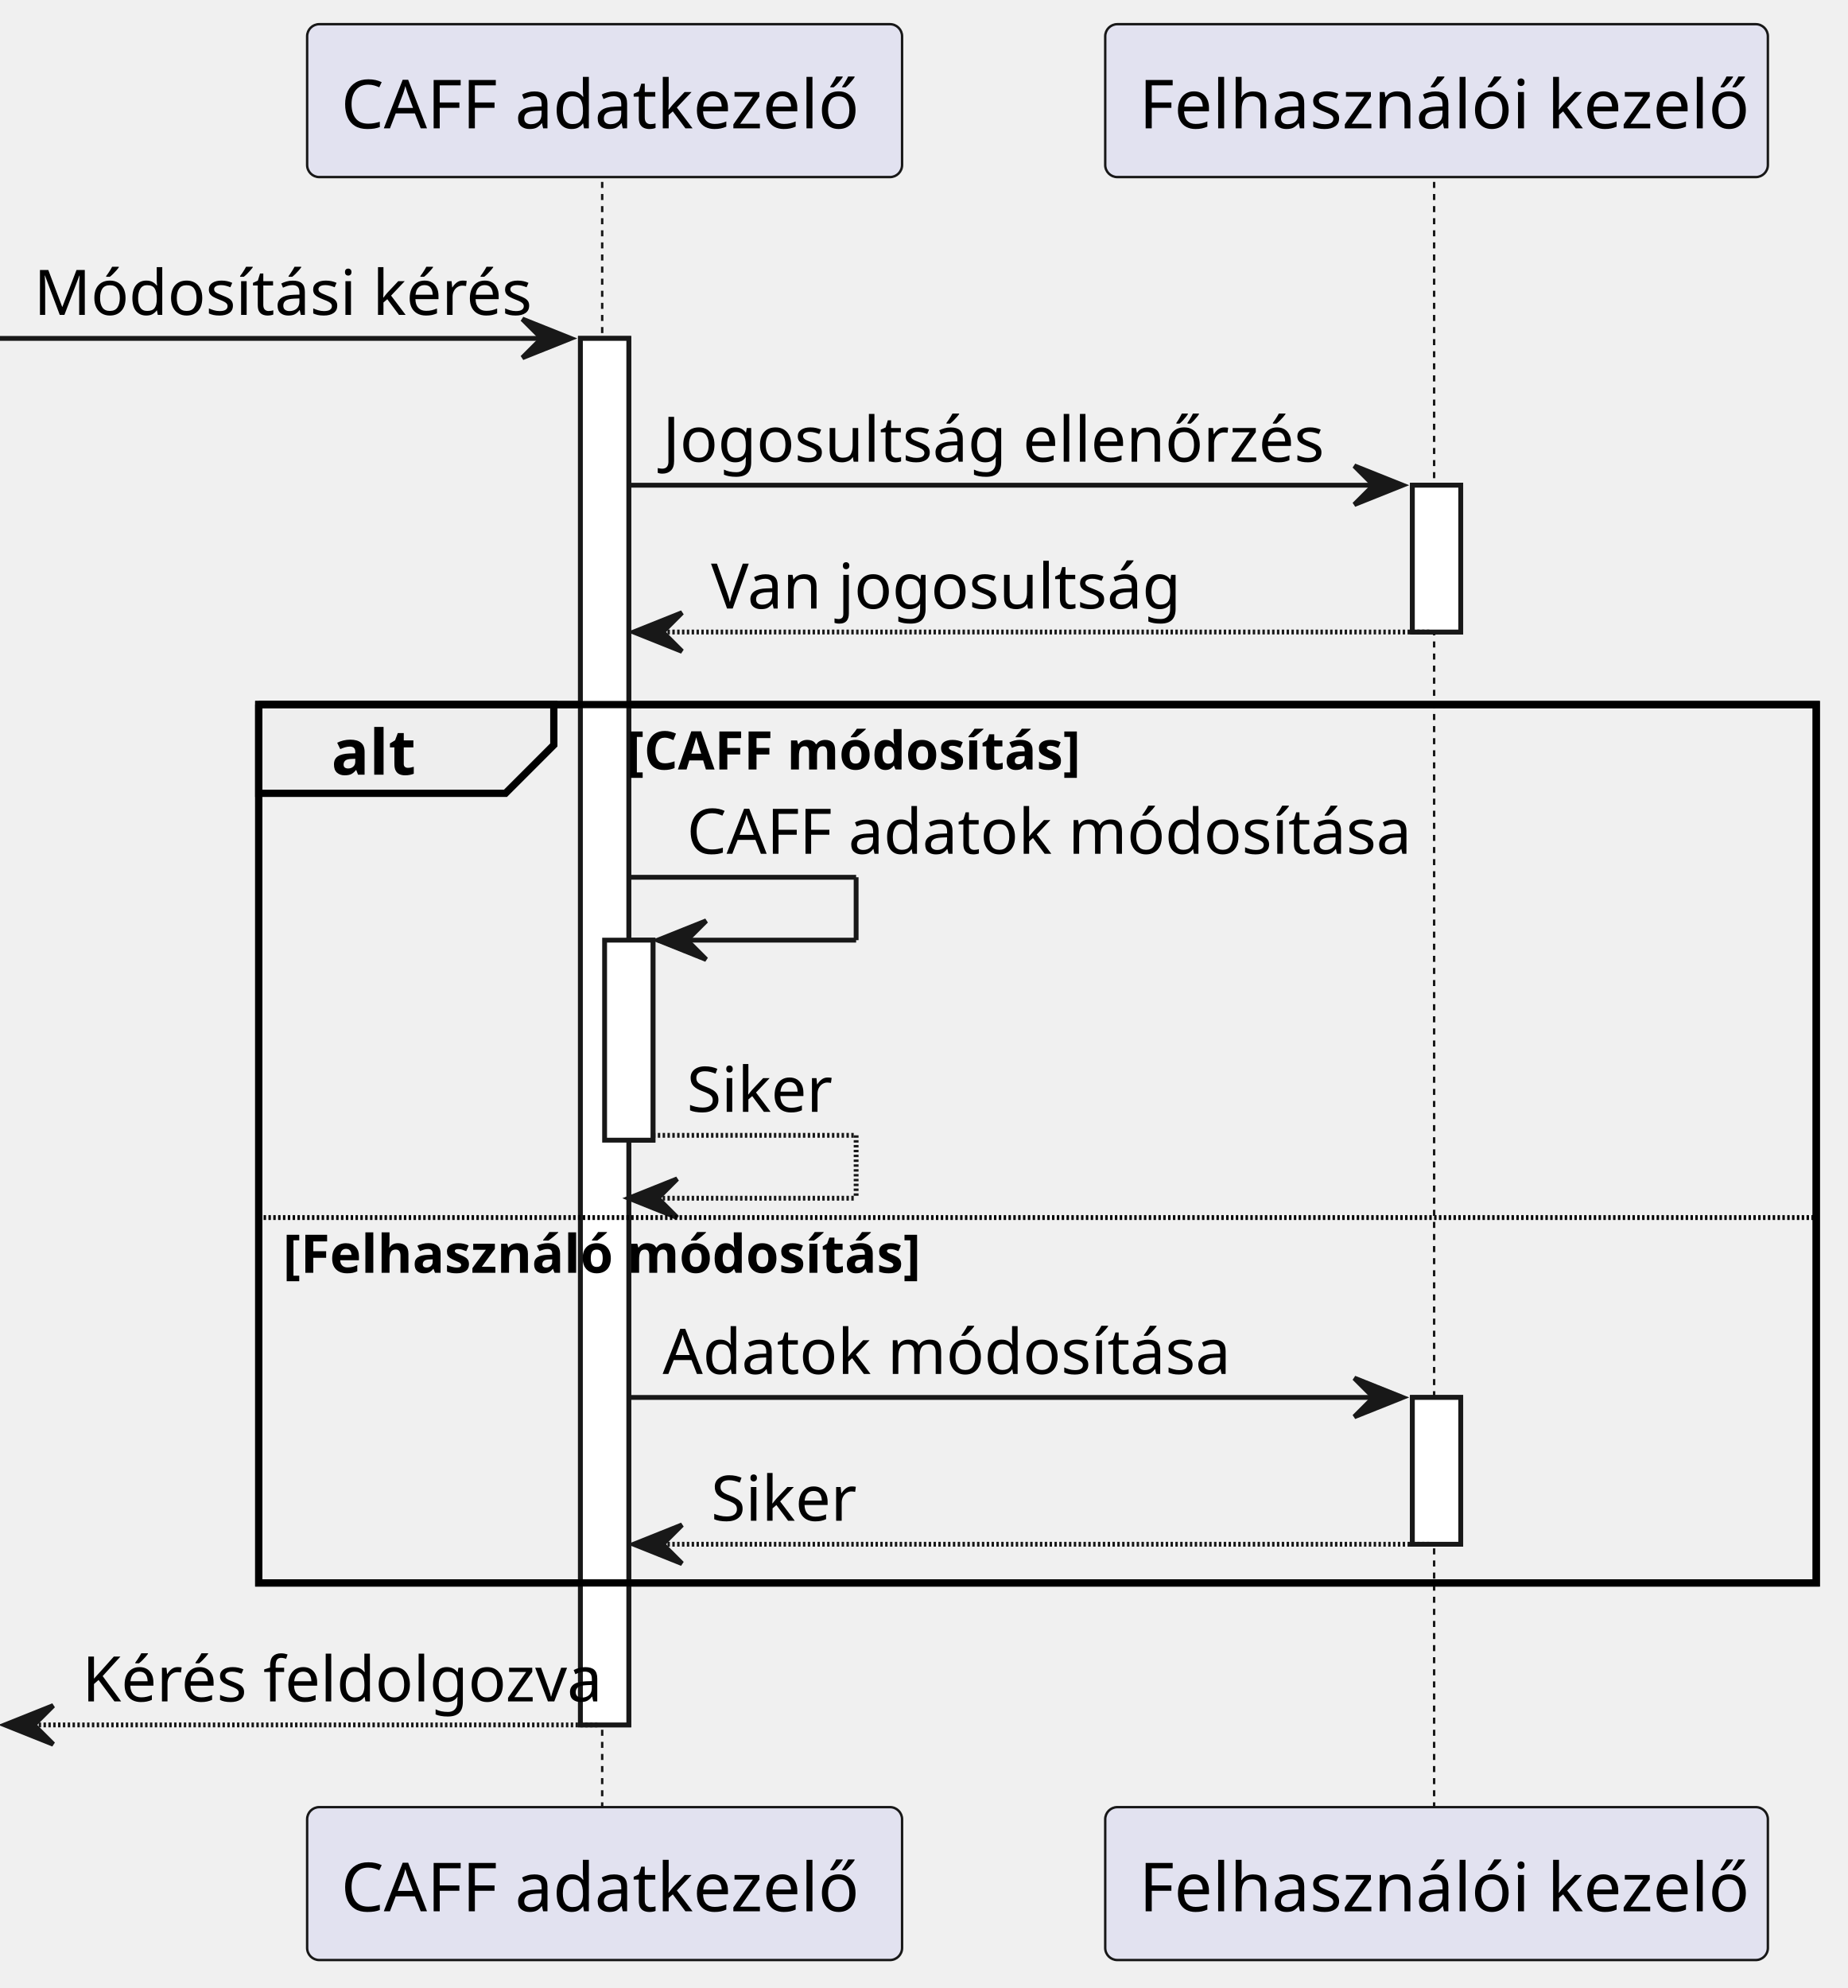
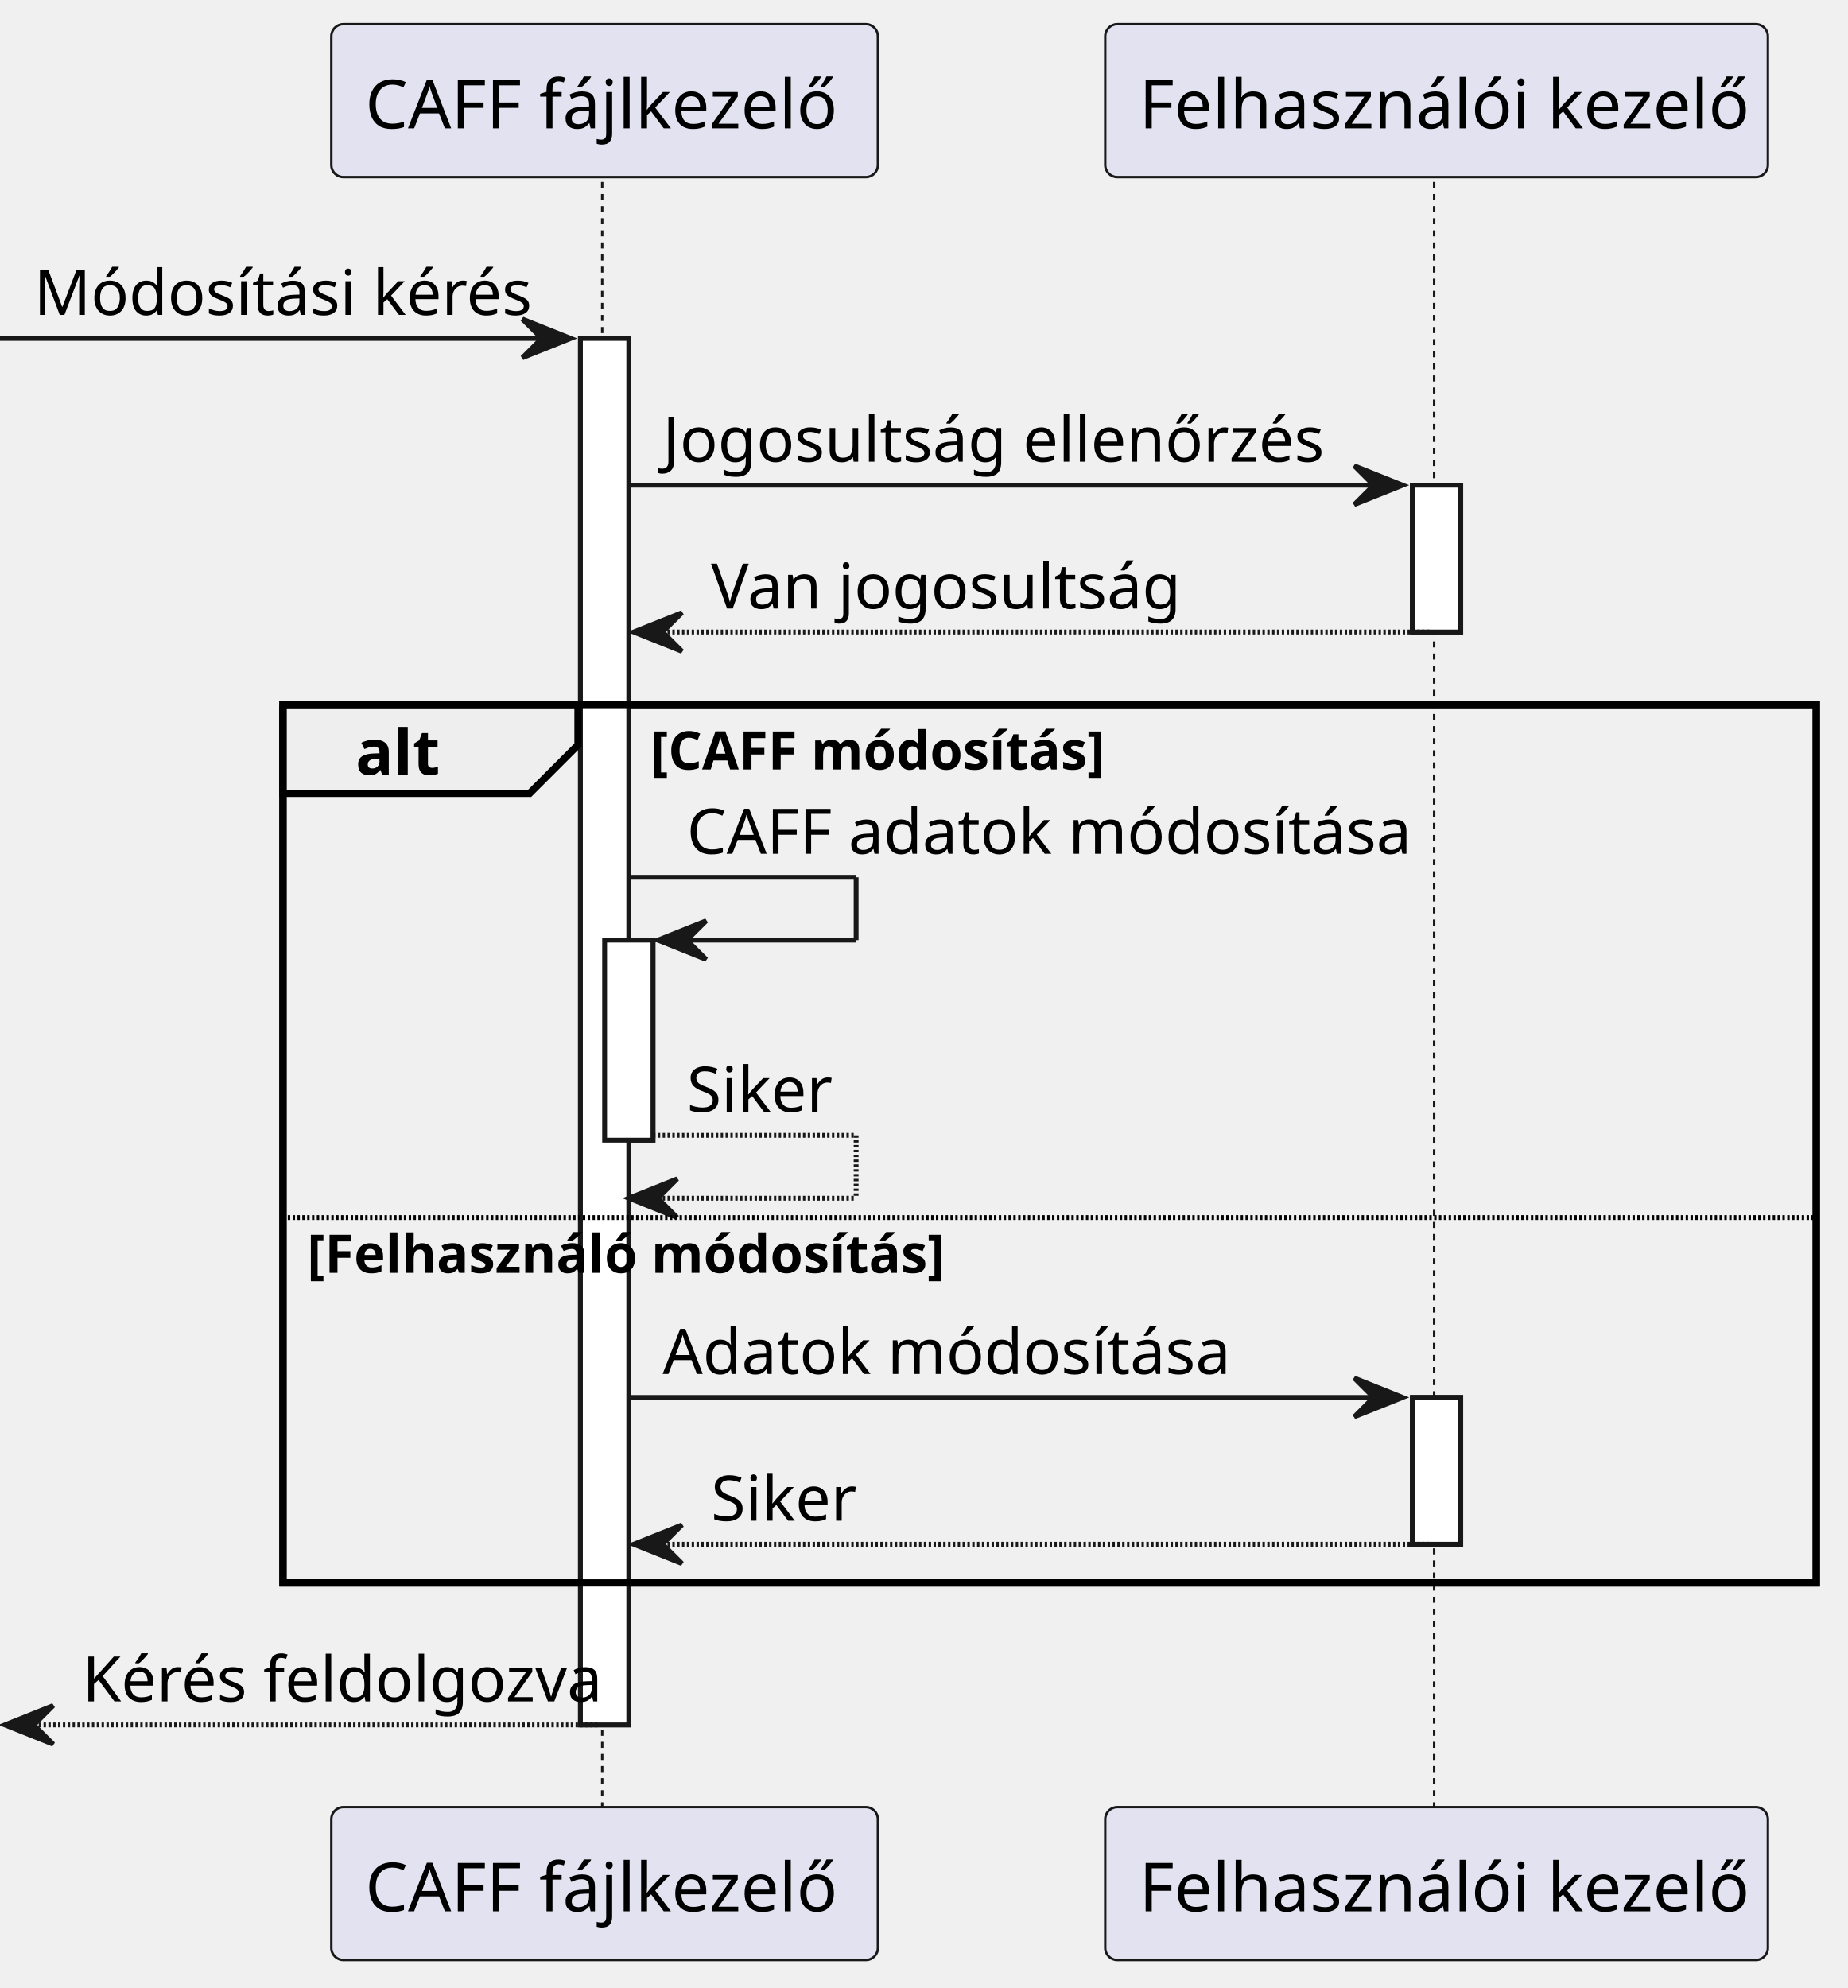
<svg xmlns="http://www.w3.org/2000/svg" contentStyleType="text/css" height="1644px" preserveAspectRatio="none" style="width:1528px;height:1644px;background:#FFFFFF;" version="1.1" viewBox="0 0 1528 1644" width="1528px" zoomAndPan="magnify">
  <defs />
  <g>
    <rect fill="#FFFFFF" height="1146.594" style="stroke:#181818;stroke-width:4.0;" width="40" x="480" y="279.844" />
    <rect fill="#FFFFFF" height="165.406" style="stroke:#181818;stroke-width:4.0;" width="40" x="500" y="777.469" />
    <rect fill="#FFFFFF" height="121.406" style="stroke:#181818;stroke-width:4.0;" width="40" x="1168" y="401.25" />
    <rect fill="#FFFFFF" height="121.406" style="stroke:#181818;stroke-width:4.0;" width="40" x="1168" y="1155.625" />
-     <rect fill="none" height="726.375" style="stroke:#000000;stroke-width:6.0;" width="1288" x="214" y="582.656" />
+     <rect fill="none" height="726.375" style="stroke:#000000;stroke-width:6.0;" width="1268" x="234" y="582.656" />
    <line style="stroke:#181818;stroke-width:2.0;stroke-dasharray:5.0,5.0;" x1="498" x2="498" y1="150.438" y2="1498.438" />
    <line style="stroke:#181818;stroke-width:2.0;stroke-dasharray:5.0,5.0;" x1="1186" x2="1186" y1="150.438" y2="1498.438" />
-     <rect fill="#E2E2F0" height="126.438" rx="10" ry="10" style="stroke:#181818;stroke-width:2.0;" width="492" x="254" y="20" />
-     <text fill="#000000" font-family="sans-serif" font-size="56" lengthAdjust="spacing" textLength="436" x="282" y="106.133">CAFF adatkezelő</text>
-     <rect fill="#E2E2F0" height="126.438" rx="10" ry="10" style="stroke:#181818;stroke-width:2.0;" width="492" x="254" y="1494.438" />
-     <text fill="#000000" font-family="sans-serif" font-size="56" lengthAdjust="spacing" textLength="436" x="282" y="1580.57">CAFF adatkezelő</text>
+     <rect fill="#E2E2F0" height="126.438" rx="10" ry="10" style="stroke:#181818;stroke-width:2.0;" width="452" x="274" y="20" />
+     <text fill="#000000" font-family="sans-serif" font-size="56" lengthAdjust="spacing" textLength="396" x="302" y="106.133">CAFF fájlkezelő</text>
+     <rect fill="#E2E2F0" height="126.438" rx="10" ry="10" style="stroke:#181818;stroke-width:2.0;" width="452" x="274" y="1494.438" />
+     <text fill="#000000" font-family="sans-serif" font-size="56" lengthAdjust="spacing" textLength="396" x="302" y="1580.57">CAFF fájlkezelő</text>
    <rect fill="#E2E2F0" height="126.438" rx="10" ry="10" style="stroke:#181818;stroke-width:2.0;" width="548" x="914" y="20" />
    <text fill="#000000" font-family="sans-serif" font-size="56" lengthAdjust="spacing" textLength="492" x="942" y="106.133">Felhasználói kezelő</text>
    <rect fill="#E2E2F0" height="126.438" rx="10" ry="10" style="stroke:#181818;stroke-width:2.0;" width="548" x="914" y="1494.438" />
    <text fill="#000000" font-family="sans-serif" font-size="56" lengthAdjust="spacing" textLength="492" x="942" y="1580.57">Felhasználói kezelő</text>
    <rect fill="#FFFFFF" height="1146.594" style="stroke:#181818;stroke-width:4.0;" width="40" x="480" y="279.844" />
    <rect fill="#FFFFFF" height="165.406" style="stroke:#181818;stroke-width:4.0;" width="40" x="500" y="777.469" />
    <rect fill="#FFFFFF" height="121.406" style="stroke:#181818;stroke-width:4.0;" width="40" x="1168" y="401.25" />
    <rect fill="#FFFFFF" height="121.406" style="stroke:#181818;stroke-width:4.0;" width="40" x="1168" y="1155.625" />
    <polygon fill="#181818" points="432,263.844,472,279.844,432,295.844,448,279.844" style="stroke:#181818;stroke-width:4.0;" />
    <line style="stroke:#181818;stroke-width:4.0;" x1="0" x2="456" y1="279.844" y2="279.844" />
    <text fill="#000000" font-family="sans-serif" font-size="52" lengthAdjust="spacing" textLength="396" x="28" y="260.418">Módosítási kérés</text>
    <polygon fill="#181818" points="1120,385.25,1160,401.25,1120,417.25,1136,401.25" style="stroke:#181818;stroke-width:4.0;" />
    <line style="stroke:#181818;stroke-width:4.0;" x1="520" x2="1144" y1="401.25" y2="401.25" />
    <text fill="#000000" font-family="sans-serif" font-size="52" lengthAdjust="spacing" textLength="528" x="548" y="381.824">Jogosultság ellenőrzés</text>
    <polygon fill="#181818" points="564,506.656,524,522.656,564,538.656,548,522.656" style="stroke:#181818;stroke-width:4.0;" />
    <line style="stroke:#181818;stroke-width:4.0;stroke-dasharray:2.0,2.0;" x1="540" x2="1184" y1="522.656" y2="522.656" />
    <text fill="#000000" font-family="sans-serif" font-size="52" lengthAdjust="spacing" textLength="372" x="588" y="503.231">Van jogosultság</text>
-     <path d="M214,582.656 L458,582.656 L458,616.062 L418,656.062 L214,656.062 L214,582.656 " fill="#EEEEEE" style="stroke:#000000;stroke-width:6.0;" />
-     <rect fill="none" height="726.375" style="stroke:#000000;stroke-width:6.0;" width="1288" x="214" y="582.656" />
-     <text fill="#000000" font-family="sans-serif" font-size="52" font-weight="bold" lengthAdjust="spacing" textLength="64" x="274" y="640.637">alt</text>
-     <text fill="#000000" font-family="sans-serif" font-size="44" font-weight="bold" lengthAdjust="spacing" textLength="392" x="518" y="636.332">[CAFF módosítás]</text>
+     <path d="M234,582.656 L478,582.656 L478,616.062 L438,656.062 L234,656.062 L234,582.656 " fill="#EEEEEE" style="stroke:#000000;stroke-width:6.0;" />
+     <rect fill="none" height="726.375" style="stroke:#000000;stroke-width:6.0;" width="1268" x="234" y="582.656" />
+     <text fill="#000000" font-family="sans-serif" font-size="52" font-weight="bold" lengthAdjust="spacing" textLength="64" x="294" y="640.637">alt</text>
+     <text fill="#000000" font-family="sans-serif" font-size="44" font-weight="bold" lengthAdjust="spacing" textLength="392" x="538" y="636.332">[CAFF módosítás]</text>
    <line style="stroke:#181818;stroke-width:4.0;" x1="520" x2="708" y1="725.469" y2="725.469" />
    <line style="stroke:#181818;stroke-width:4.0;" x1="708" x2="708" y1="725.469" y2="777.469" />
    <line style="stroke:#181818;stroke-width:4.0;" x1="544" x2="708" y1="777.469" y2="777.469" />
    <polygon fill="#181818" points="584,761.469,544,777.469,584,793.469,568,777.469" style="stroke:#181818;stroke-width:4.0;" />
    <text fill="#000000" font-family="sans-serif" font-size="52" lengthAdjust="spacing" textLength="592" x="568" y="706.043">CAFF adatok módosítása</text>
    <line style="stroke:#181818;stroke-width:4.0;stroke-dasharray:2.0,2.0;" x1="540" x2="708" y1="938.875" y2="938.875" />
    <line style="stroke:#181818;stroke-width:4.0;stroke-dasharray:2.0,2.0;" x1="708" x2="708" y1="938.875" y2="990.875" />
    <line style="stroke:#181818;stroke-width:4.0;stroke-dasharray:2.0,2.0;" x1="520" x2="708" y1="990.875" y2="990.875" />
    <polygon fill="#181818" points="560,974.875,520,990.875,560,1006.875,544,990.875" style="stroke:#181818;stroke-width:4.0;" />
    <text fill="#000000" font-family="sans-serif" font-size="52" lengthAdjust="spacing" textLength="120" x="568" y="919.449">Siker</text>
-     <line style="stroke:#000000;stroke-width:4.0;stroke-dasharray:2.0,2.0;" x1="214" x2="1502" y1="1006.875" y2="1006.875" />
-     <text fill="#000000" font-family="sans-serif" font-size="44" font-weight="bold" lengthAdjust="spacing" textLength="540" x="234" y="1052.551">[Felhasználó módosítás]</text>
+     <line style="stroke:#000000;stroke-width:4.0;stroke-dasharray:2.0,2.0;" x1="234" x2="1502" y1="1006.875" y2="1006.875" />
+     <text fill="#000000" font-family="sans-serif" font-size="44" font-weight="bold" lengthAdjust="spacing" textLength="540" x="254" y="1052.551">[Felhasználó módosítás]</text>
    <polygon fill="#181818" points="1120,1139.625,1160,1155.625,1120,1171.625,1136,1155.625" style="stroke:#181818;stroke-width:4.0;" />
    <line style="stroke:#181818;stroke-width:4.0;" x1="520" x2="1144" y1="1155.625" y2="1155.625" />
    <text fill="#000000" font-family="sans-serif" font-size="52" lengthAdjust="spacing" textLength="448" x="548" y="1136.199">Adatok módosítása</text>
    <polygon fill="#181818" points="564,1261.031,524,1277.031,564,1293.031,548,1277.031" style="stroke:#181818;stroke-width:4.0;" />
    <line style="stroke:#181818;stroke-width:4.0;stroke-dasharray:2.0,2.0;" x1="540" x2="1184" y1="1277.031" y2="1277.031" />
    <text fill="#000000" font-family="sans-serif" font-size="52" lengthAdjust="spacing" textLength="120" x="588" y="1257.605">Siker</text>
    <polygon fill="#181818" points="44,1410.438,4,1426.438,44,1442.438,28,1426.438" style="stroke:#181818;stroke-width:4.0;" />
    <line style="stroke:#181818;stroke-width:4.0;stroke-dasharray:2.0,2.0;" x1="20" x2="496" y1="1426.438" y2="1426.438" />
    <text fill="#000000" font-family="sans-serif" font-size="52" lengthAdjust="spacing" textLength="404" x="68" y="1407.012">Kérés feldolgozva</text>
  </g>
</svg>
